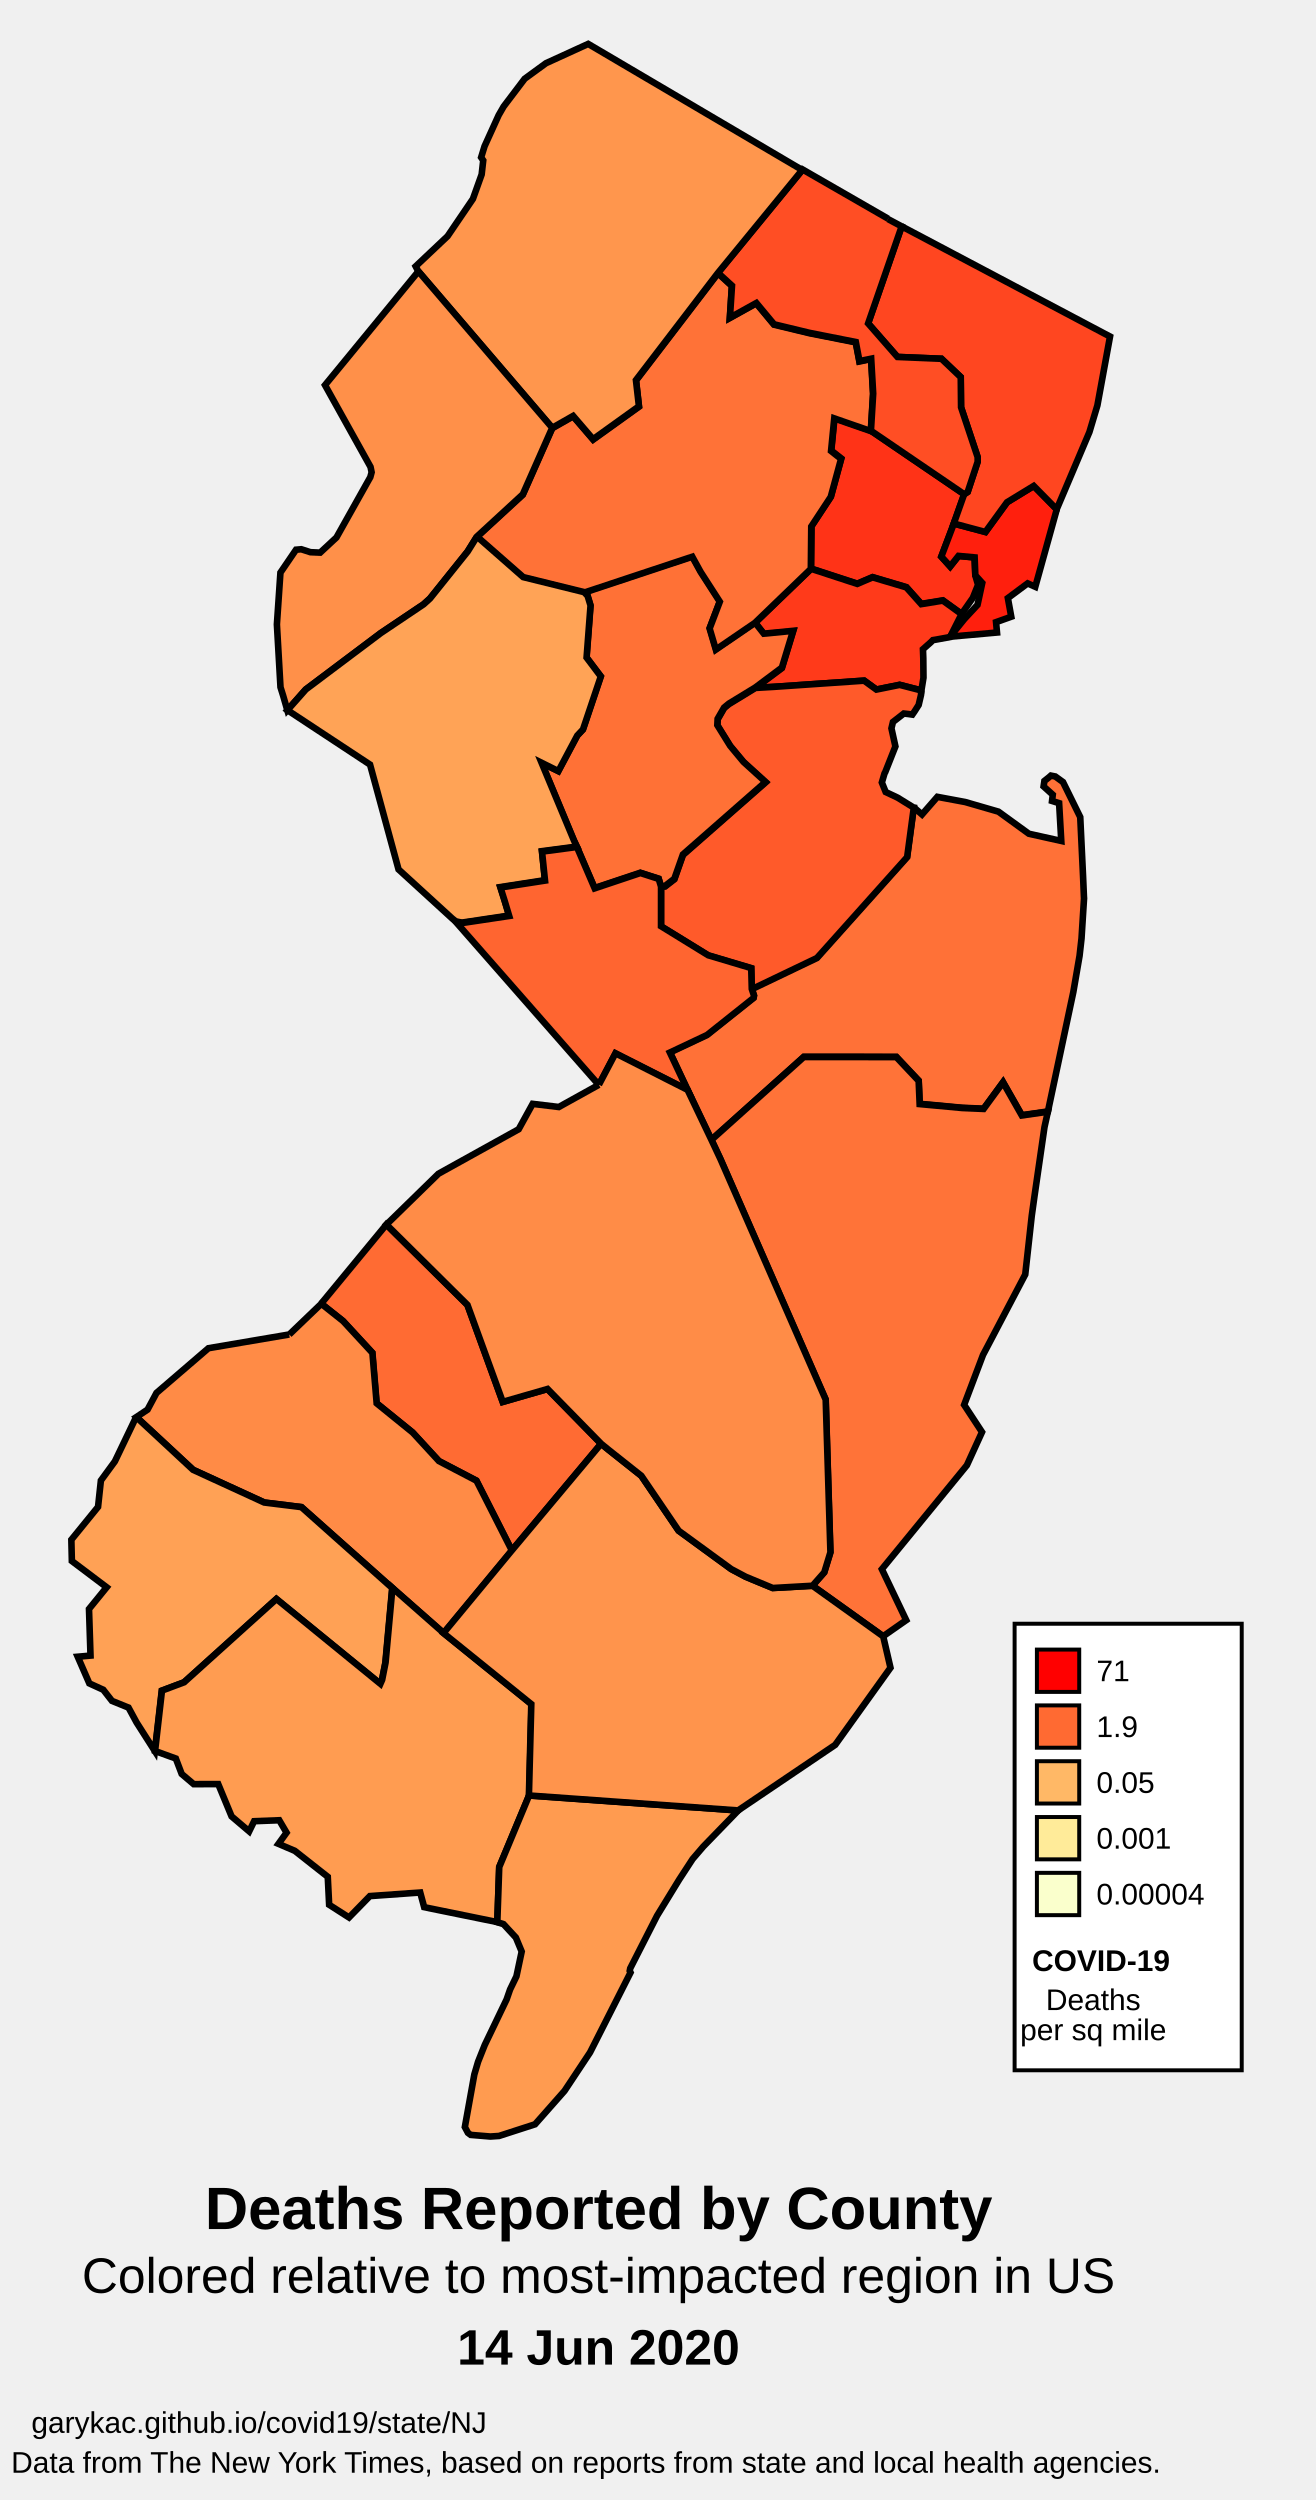
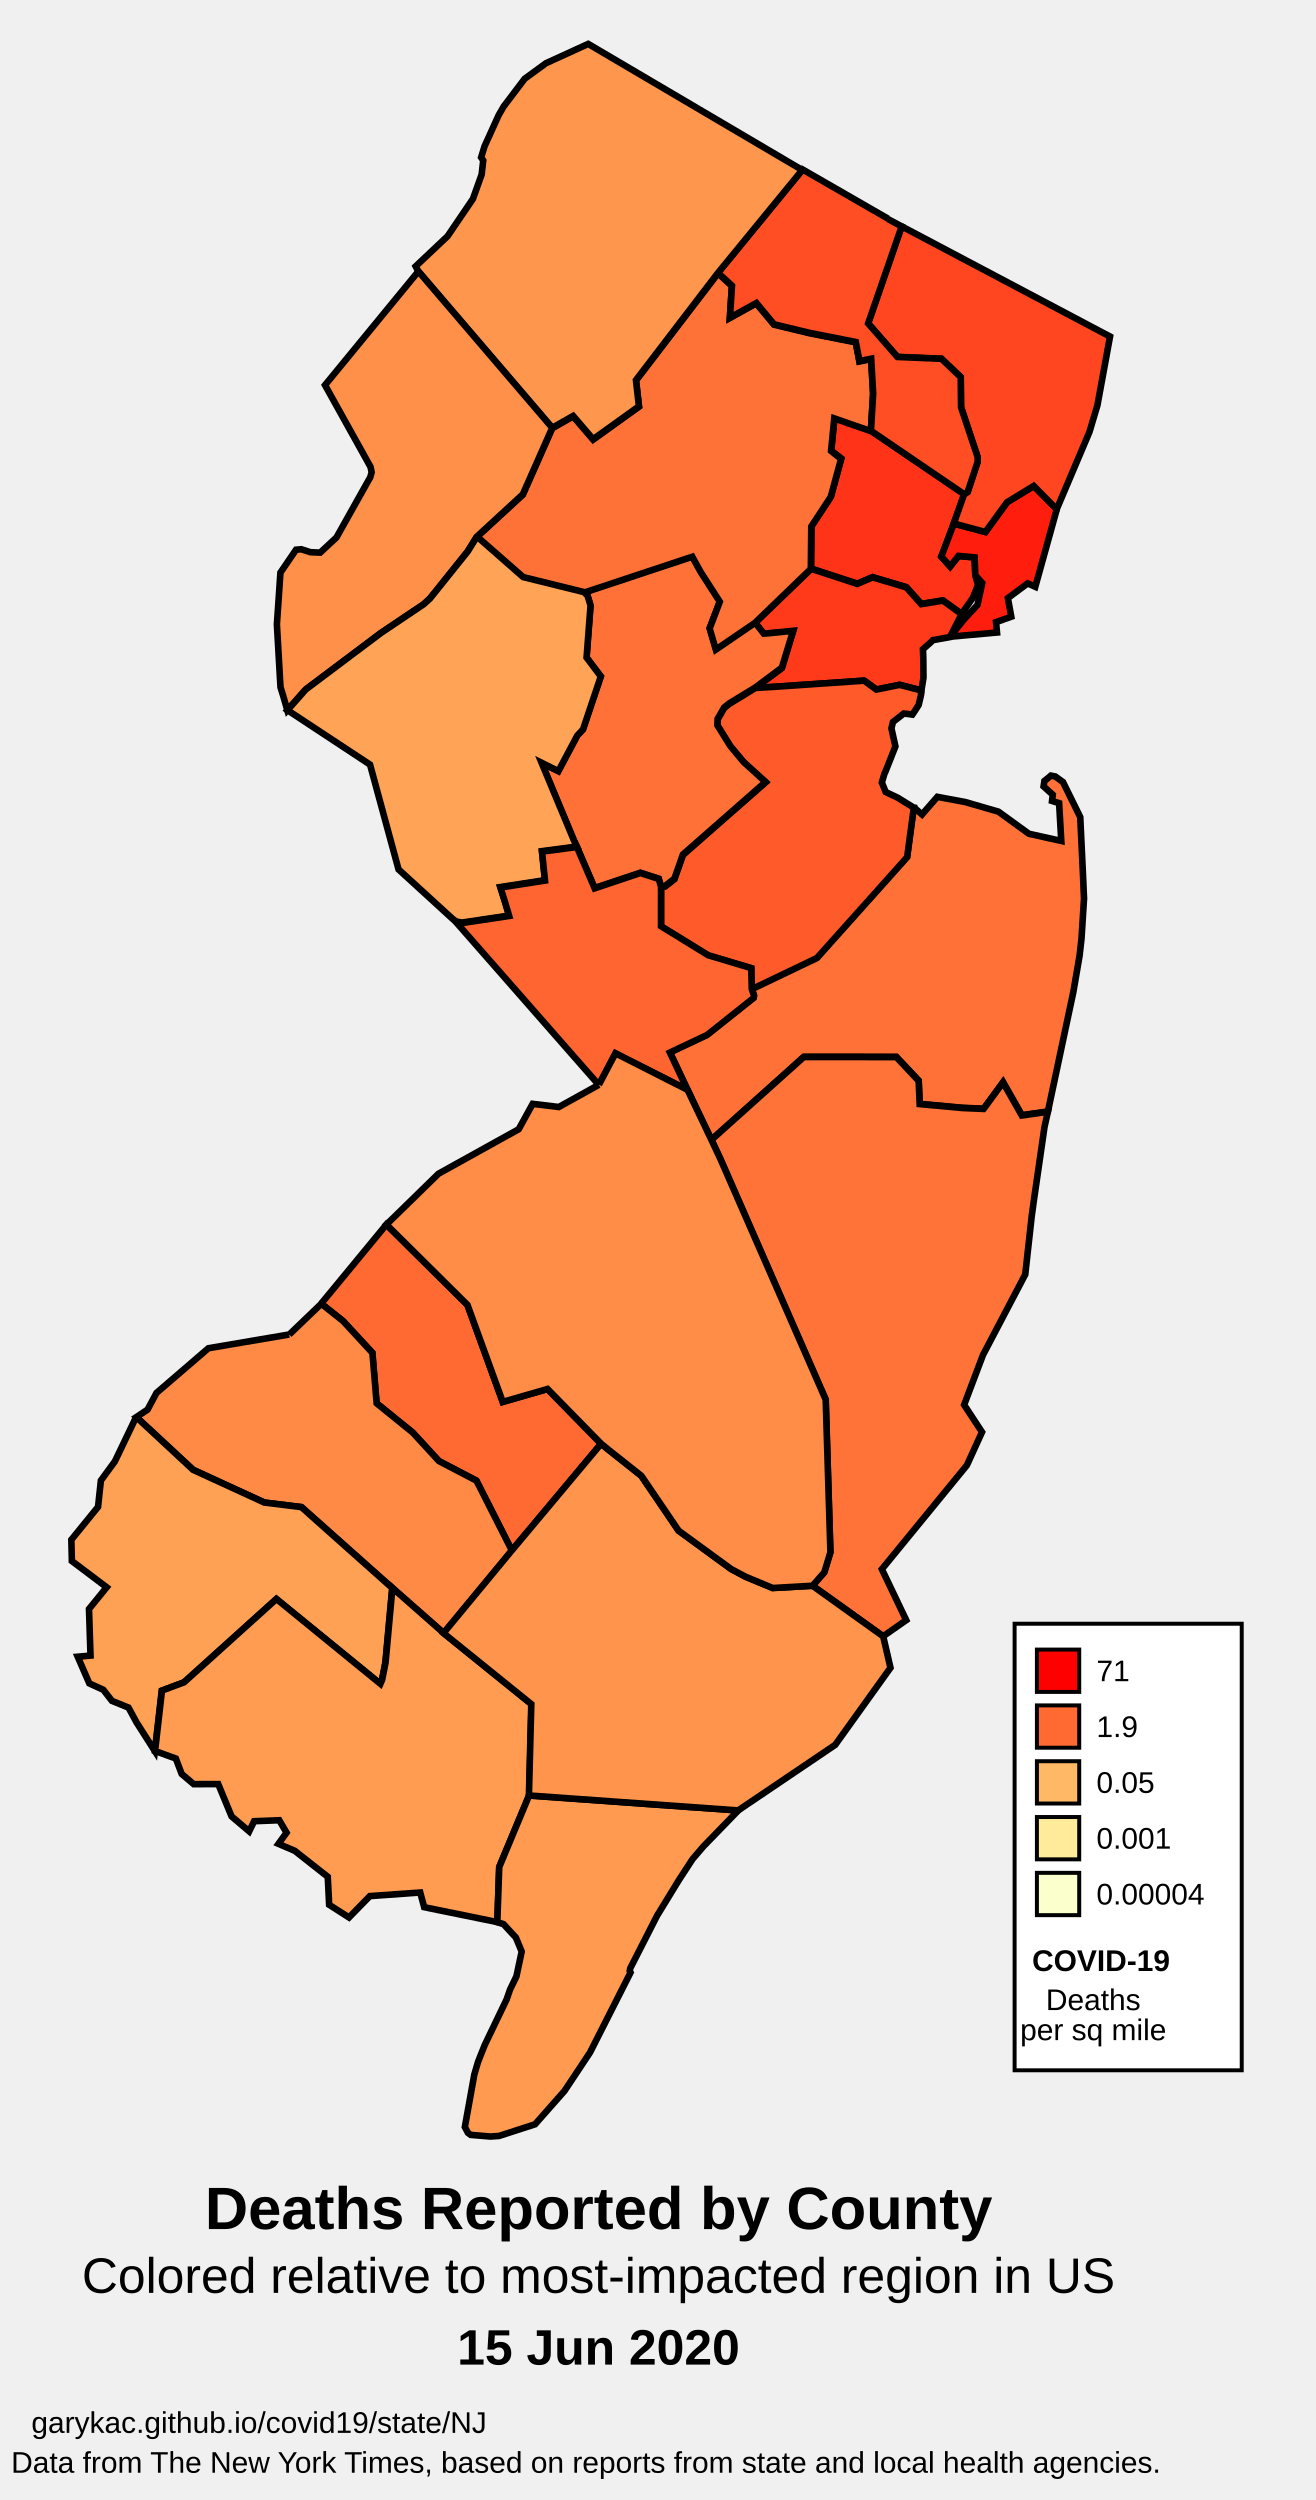
<svg xmlns="http://www.w3.org/2000/svg" width="330" height="627.07" version="1.0" id="svg2">
  <defs id="defs9439" />
  <style id="style6">
  #counties {fill:#d0d0d0;stroke:#000;stroke-width:.178;} 
  #borders {fill:none;stroke:#221e1f;stroke-width:.891;} 
  #separator {fill:none;stroke:#a9a9a9;stroke-width:2.318;}
  #legend-1 {fill:#ff0000;}
  #legend-2 {fill:#ff6a32;}
  #legend-3 {fill:#ffb866;}
  #legend-4 {fill:#ffeb99;}
  #legend-5 {fill:#faffcc;}
  #c34001 {fill:#ff944c;}
  #c34003 {fill:#ff4620;}
  #c34005 {fill:#ff8c47;}
-   #c34007 {fill:#ff6b33;}
-   #c34009 {fill:#ff9b50;}
+   #c34007 {fill:#ff6a33;}
+   #c34009 {fill:#ff9a50;}
  #c34011 {fill:#ff9c51;}
  #c34013 {fill:#ff3317;}
-   #c34015 {fill:#ff8b46;}
-   #c34017 {fill:#ff1f0d;}
+   #c34015 {fill:#ff8a45;}
+   #c34017 {fill:#ff1e0d;}
  #c34019 {fill:#ffa356;}
  #c34021 {fill:#ff6530;}
  #c34023 {fill:#ff5a2a;}
-   #c34025 {fill:#ff7137;}
+   #c34025 {fill:#ff7136;}
  #c34027 {fill:#ff7237;}
  #c34029 {fill:#ff7338;}
  #c34031 {fill:#ff4e24;}
  #c34033 {fill:#ffa155;}
  #c34035 {fill:#ff7136;}
  #c34037 {fill:#ff964d;}
  #c34039 {fill:#ff3a1a;}
  #c34041 {fill:#ff9049;}
 </style>
  <g id="layer1" style="display:inline" transform="translate(0,1.0703125e-5)">
    <g id="g10509" transform="translate(-622.3246,8.460373)">
      <rect y="398.82" x="876.817" height="112.008" width="56.966" id="rect10421" style="fill:#ffffff;fill-opacity:1;stroke:#000000;stroke-width:1;stroke-linecap:round;stroke-linejoin:miter;stroke-miterlimit:4;stroke-dasharray:none;stroke-dashoffset:0;stroke-opacity:1" />
      <rect y="405.301" x="882.409" height="10.615" width="10.615" id="legend-1" style="stroke:#000000;stroke-width:1" />
      <rect style="stroke:#000000;stroke-width:1" id="legend-2" width="10.615" height="10.615" x="882.409" y="419.301" />
      <rect y="433.301" x="882.409" height="10.615" width="10.615" id="legend-3" style="stroke:#000000;stroke-width:1" />
      <rect style="stroke:#000000;stroke-width:1" id="legend-4" width="10.615" height="10.615" x="882.409" y="447.301" />
      <rect y="461.301" x="882.409" height="10.615" width="10.615" id="legend-5" style="stroke:#000000;stroke-width:1" />
      <text id="text10456" y="413.239" x="897.338" style="font-style:normal;font-weight:normal;font-size:7.5px;line-height:125%;font-family:sans-serif;letter-spacing:0px;word-spacing:0px;fill:#000000;fill-opacity:1;stroke:none;stroke-width:1px;stroke-linecap:butt;stroke-linejoin:miter;stroke-opacity:1" xml:space="preserve">
        <tspan style="font-style:normal;font-variant:normal;font-weight:normal;font-stretch:normal;font-family:Arial;-inkscape-font-specification:Arial" y="413.239" x="897.338" id="tspan10458">71</tspan>
      </text>
      <text xml:space="preserve" style="font-style:normal;font-weight:normal;font-size:7.5px;line-height:125%;font-family:sans-serif;letter-spacing:0px;word-spacing:0px;fill:#000000;fill-opacity:1;stroke:none;stroke-width:1px;stroke-linecap:butt;stroke-linejoin:miter;stroke-opacity:1" x="897.338" y="427.239" id="text10460">
        <tspan id="tspan10462" x="897.338" y="427.239" style="font-style:normal;font-variant:normal;font-weight:normal;font-stretch:normal;font-family:Arial;-inkscape-font-specification:Arial">1.9</tspan>
      </text>
      <text id="text10464" y="441.239" x="897.338" style="font-style:normal;font-weight:normal;font-size:7.5px;line-height:125%;font-family:sans-serif;letter-spacing:0px;word-spacing:0px;fill:#000000;fill-opacity:1;stroke:none;stroke-width:1px;stroke-linecap:butt;stroke-linejoin:miter;stroke-opacity:1" xml:space="preserve">
        <tspan style="font-style:normal;font-variant:normal;font-weight:normal;font-stretch:normal;font-family:Arial;-inkscape-font-specification:Arial" y="441.239" x="897.338" id="tspan10466">0.05</tspan>
      </text>
      <text xml:space="preserve" style="font-style:normal;font-weight:normal;font-size:7.5px;line-height:125%;font-family:sans-serif;letter-spacing:0px;word-spacing:0px;fill:#000000;fill-opacity:1;stroke:none;stroke-width:1px;stroke-linecap:butt;stroke-linejoin:miter;stroke-opacity:1" x="897.338" y="455.239" id="text10468">
        <tspan id="tspan10470" x="897.338" y="455.239" style="font-style:normal;font-variant:normal;font-weight:normal;font-stretch:normal;font-family:Arial;-inkscape-font-specification:Arial">0.001</tspan>
      </text>
      <text id="text10472" y="469.239" x="897.338" style="font-style:normal;font-weight:normal;font-size:7.5px;line-height:125%;font-family:sans-serif;letter-spacing:0px;word-spacing:0px;fill:#000000;fill-opacity:1;stroke:none;stroke-width:1px;stroke-linecap:butt;stroke-linejoin:miter;stroke-opacity:1" xml:space="preserve">
        <tspan style="font-style:normal;font-variant:normal;font-weight:normal;font-stretch:normal;font-family:Arial;-inkscape-font-specification:Arial" y="469.239" x="897.338" id="tspan10474">0.00004</tspan>
      </text>
      <g transform="translate(0,-2.192453)" id="g10492">
        <text xml:space="preserve" style="font-style:normal;font-weight:normal;font-size:7.5px;line-height:125%;font-family:sans-serif;text-align:center;letter-spacing:0px;word-spacing:0px;text-anchor:middle;fill:#000000;fill-opacity:1;stroke:none;stroke-width:1px;stroke-linecap:butt;stroke-linejoin:miter;stroke-opacity:1" x="905.319" y="497.919" id="text10480">
          <tspan id="tspan10482" x="905.319" y="497.919" style="font-style:normal;font-variant:normal;font-weight:normal;font-stretch:normal;font-family:Arial;-inkscape-font-specification:Arial;text-align:center;text-anchor:middle">Deaths</tspan>
        </text>
        <text id="text10484" y="505.458" x="905.319" style="font-style:normal;font-weight:normal;font-size:7.5px;line-height:125%;font-family:sans-serif;text-align:center;letter-spacing:0px;word-spacing:0px;text-anchor:middle;fill:#000000;fill-opacity:1;stroke:none;stroke-width:1px;stroke-linecap:butt;stroke-linejoin:miter;stroke-opacity:1" xml:space="preserve">
          <tspan style="font-style:normal;font-variant:normal;font-weight:normal;font-stretch:normal;font-family:Arial;-inkscape-font-specification:Arial;text-align:center;text-anchor:middle" y="505.458" x="905.319" id="tspan10486">per sq mile</tspan>
        </text>
      </g>
      <text id="text10488" y="485.919" x="905.319" style="font-style:normal;font-weight:normal;font-size:7.5px;line-height:125%;font-family:sans-serif;text-align:center;letter-spacing:0px;word-spacing:0px;text-anchor:middle;fill:#000000;fill-opacity:1;stroke:none;stroke-width:1px;stroke-linecap:butt;stroke-linejoin:miter;stroke-opacity:1" xml:space="preserve">
        <tspan style="font-style:normal;font-variant:normal;font-weight:bold;font-stretch:normal;font-family:Arial;-inkscape-font-specification:'Arial Bold';text-align:center;text-anchor:middle" y="485.919" x="905.319" id="tspan10490">COVID-19</tspan>
      </text>
    </g>
    <text xml:space="preserve" style="font-style:normal;font-weight:normal;font-size:7.5px;line-height:125%;font-family:sans-serif;text-align:center;letter-spacing:0px;word-spacing:0px;text-anchor:middle;fill:#000000;fill-opacity:1;stroke:none;stroke-width:1px;stroke-linecap:butt;stroke-linejoin:miter;stroke-opacity:1" x="151.849" y="620.237" id="text10498">
      <tspan id="tspan10500" x="151.849" y="620.237" style="font-style:normal;font-variant:normal;font-weight:normal;font-stretch:normal;font-family:Arial;-inkscape-font-specification:Arial;text-align:center;text-anchor:middle">Data from The New York Times, based on reports from state and local health agencies.</tspan>
    </text>
    <g id="g10510" transform="translate(-504.6264,0.4679467)">
      <text xml:space="preserve" style="font-style:normal;font-weight:normal;font-size:7.5px;line-height:125%;font-family:sans-serif;text-align:center;letter-spacing:0px;word-spacing:0px;text-anchor:middle;fill:#000000;fill-opacity:1;stroke:none;stroke-width:1px;stroke-linecap:butt;stroke-linejoin:miter;stroke-opacity:1" x="661.613" y="558.64" id="text10502">
        <tspan id="tspan10504" x="661.613" y="558.64" style="font-style:normal;font-variant:normal;font-weight:bold;font-stretch:normal;font-size:15px;font-family:Arial;-inkscape-font-specification:'Arial Bold';text-align:center;text-anchor:middle">Deaths Reported by County</tspan>
      </text>
      <text id="text10506" y="574.64" x="661.57" style="font-style:normal;font-weight:normal;font-size:7.5px;line-height:125%;font-family:sans-serif;text-align:center;letter-spacing:0px;word-spacing:0px;text-anchor:middle;fill:#000000;fill-opacity:1;stroke:none;stroke-width:1px;stroke-linecap:butt;stroke-linejoin:miter;stroke-opacity:1" xml:space="preserve">
        <tspan style="font-style:normal;font-variant:normal;font-weight:normal;font-stretch:normal;font-size:12.5px;font-family:Arial;-inkscape-font-specification:Arial;text-align:center;text-anchor:middle" y="574.64" x="661.57" id="tspan10508">Colored relative to most-impacted region in US</tspan>
      </text>
      <text xml:space="preserve" style="font-style:normal;font-weight:normal;font-size:7.5px;line-height:125%;font-family:sans-serif;text-align:center;letter-spacing:0px;word-spacing:0px;text-anchor:middle;fill:#000000;fill-opacity:1;stroke:none;stroke-width:1px;stroke-linecap:butt;stroke-linejoin:miter;stroke-opacity:1" x="661.57" y="592.64" id="text10536">
-         <tspan id="tspan10538" x="661.57" y="592.64" style="font-style:normal;font-variant:normal;font-weight:bold;font-stretch:normal;font-size:12.5px;font-family:Arial;-inkscape-font-specification:'Arial Bold';text-align:center;text-anchor:middle">14 Jun 2020</tspan>
+         <tspan id="tspan10538" x="661.57" y="592.64" style="font-style:normal;font-variant:normal;font-weight:bold;font-stretch:normal;font-size:12.5px;font-family:Arial;-inkscape-font-specification:'Arial Bold';text-align:center;text-anchor:middle">15 Jun 2020</tspan>
      </text>
    </g>
    <text id="text10516" y="610.237" x="7.866" style="font-style:normal;font-weight:normal;font-size:7.5px;line-height:125%;font-family:sans-serif;text-align:end;letter-spacing:0px;word-spacing:0px;text-anchor:end;fill:#000000;fill-opacity:1;stroke:none;stroke-width:1px;stroke-linecap:butt;stroke-linejoin:miter;stroke-opacity:1" xml:space="preserve">
      <tspan style="font-style:normal;font-variant:normal;font-weight:normal;font-stretch:normal;font-family:Arial;-inkscape-font-specification:Arial;text-align:start;text-anchor:start" y="610.237" x="7.866" id="tspan10518">garykac.github.io/covid19/state/NJ</tspan>
    </text>
  </g>
  <g id="layer2" style="display:inline;fill:#fff;stroke:#000;stroke-width:.178;" transform="translate(0,1.0703125e-5)">
    <g id="g25761" transform="matrix(9.136597,1.812447,-1.812447,9.136597,-7596.108,-3365.373)">
      <path id="c34025" d="m 898.58,212.247 0.259,0.148 0.313,-0.546 0.762,-0.009 0.929,0.08 0.919,0.424 0.894,0.021 -0.255,-0.987 -0.198,-0.021 -0.014,-0.169 -0.286,-0.171 -0.007,-0.149 0.089,-0.105 0.055,-0.07 0.121,0 0.232,0.107 0.639,0.835 0.385,1.55 0.13,0.535 0.011,0.04 0.144,1.075 0.039,0.467 0.025,0.99 -0.045,3.287 -0.669,0.236 -0.669,-0.774 -0.374,0.802 -0.571,0.088 -1.144,0.119 -0.148,-0.609 -0.715,-0.51 -2.444,0.483 -2.007,2.676 -0.893,-1.196 -0.665,-0.901 0.891,-0.659 1.034,-1.221 0,-0.06 -0.095,-0.168 1.559,-1.166 1.854,-3.136 -0.084,-1.347" style="stroke:#000" />
      <path id="c34029" d="m 894.98,222.097 2.007,-2.676 2.444,-0.483 0.715,0.51 0.148,0.609 1.144,-0.119 0.571,-0.088 0.374,-0.802 0.669,0.774 0.669,-0.235 -0.009,0.426 0.098,1.879 0.03,0.523 0.136,1.59 -0.694,2.345 -0.237,1.418 0.615,0.626 -0.226,0.956 -1.701,3.19 0.91,1.219 -0.524,0.546 -2.134,-0.967 0.241,-0.415 0.057,-0.562 -0.925,-4.009 -4.042,-5.804 -0.337,-0.458" style="stroke:#000" />
      <path id="c34013" d="m 895.48,202.527 2.797,1.189 -0.121,0.829 -0.158,0.939 0.285,0.213 0.165,-0.321 0.434,-0.045 0.112,0.469 0.122,0.237 -0.07,0.371 -0.211,0.481 -0.566,-0.259 -0.552,0.206 -0.482,-0.364 -0.945,-0.088 -0.37,0.253 -1.3,-0.157 -0.211,-1.122 0.359,-0.884 0.074,-1.059 -0.306,-0.156 -0.086,-0.878 1.032,0.144" style="stroke:#000" />
      <path id="c34039" d="m 894.62,206.487 1.3,0.157 0.37,-0.253 0.945,0.088 0.482,0.364 0.552,-0.206 0.566,0.259 -0.186,0.666 -0.356,0.141 -0.08,0.03 -0.039,0.06 -0.176,0.232 0.056,0.236 0.107,0.515 0.012,0.346 -0.604,-0.034 -0.589,0.246 -0.371,-0.171 -2.349,0.636 -0.483,0.125 0.595,-0.661 0.103,-1.03 -0.758,0.228 -0.293,-0.251 1.196,-1.719" style="stroke:#000" />
      <path id="c34017" d="m 900.8,203.627 -0.162,2.161 -0.22,-0.05 -0.445,0.492 0.187,0.474 -0.373,0.223 0.079,0.269 -1.218,0.357 0.287,-0.545 0.272,-0.441 0.01,-0.602 -0.223,-0.167 -0.112,-0.469 -0.434,0.045 -0.165,0.321 -0.285,-0.213 0.158,-0.939 0.88,0.058 0.415,-0.899 0.62,-0.571 0.729,0.496" style="stroke:#000" />
      <path id="c34003" d="m 895.22,196.967 6.081,1.819 0.027,1.884 -0.071,0.747 -0.46,2.211 -0.729,-0.496 -0.62,0.571 -0.415,0.899 -0.88,-0.058 0.121,-0.829 0.08,-0.08 0.105,-0.85 -0.025,-0.122 -0.699,-1.228 -0.166,-0.795 -0.605,-0.384 -1.173,0.182 -0.95,-0.732 0.378,-2.739" style="stroke:#000" />
      <path id="c34023" d="m 898.17,209.117 0.016,0.129 -0.009,0.273 -0.076,0.195 -0.041,0.094 -0.112,0.006 -0.119,0.01 -0.242,0.28 -0.007,0.176 0.2,0.457 -0.135,0.737 -0.011,0.03 -0.023,0.257 0.151,0.231 0.343,0.086 0.471,0.176 0.01,0 0.084,1.347 -1.854,3.136 -1.559,1.166 -0.124,-0.548 -1.204,-0.114 -1.398,-0.52 -0.207,-1.046 0.105,-0.03 0.209,-0.241 0.099,-0.686 1.802,-2.349 -0.687,-0.414 -0.435,-0.353 -0.449,-0.481 -0.025,-0.168 0.112,-0.331 0.105,-0.129 0.617,-0.568 0.483,-0.125 2.349,-0.636 0.371,0.171 0.589,-0.246 0.604,0.034" style="stroke:#000" />
      <path id="c34035" d="m 893.42,208.197 0.293,0.251 0.758,-0.228 -0.103,1.03 -0.595,0.661 -0.617,0.568 -0.105,0.129 -0.112,0.331 0.025,0.168 0.449,0.481 0.435,0.353 0.687,0.414 -1.802,2.349 -0.099,0.686 -0.209,0.241 -0.105,0.03 -0.102,-0.191 -0.515,-0.06 -1.127,0.644 -0.69,-1.004 -0.107,-0.144 -1.263,-1.884 0.487,0.132 0.313,-1.038 0.119,-0.191 0.193,-1.494 -0.475,-0.424 -0.168,-1.395 -0.128,-0.24 -0.112,-0.08 2.676,-1.519 0.299,0.356 0.664,0.688 -0.129,0.761 0.275,0.524 0.891,-0.909" style="stroke:#000" />
      <path id="c34027" d="m 890.61,199.167 0.438,0.266 0.113,0.856 0.621,-0.526 0.58,0.47 0.98,0.04 1.272,0 0.196,0.485 0.297,-0.125 0.236,0.911 0.135,0.993 -1.032,-0.144 0.086,0.878 0.306,0.156 -0.074,1.059 -0.359,0.884 0.211,1.122 -1.196,1.719 -0.891,0.909 -0.275,-0.524 0.129,-0.761 -0.664,-0.688 -0.299,-0.356 -2.676,1.519 -1.688,-0.078 -1.431,-0.828 0.994,-1.361 0.429,-1.911 0.491,-0.425 0.65,0.51 1.038,-1.109 -0.216,-0.676 1.599,-3.251" style="stroke:#000" />
      <path id="c34031" d="m 894.82,196.847 0.401,0.121 -0.378,2.739 0.95,0.732 1.173,-0.182 0.605,0.384 0.166,0.795 0.699,1.228 0.025,0.122 -0.105,0.85 -0.08,0.08 -2.797,-1.189 -0.135,-0.993 -0.236,-0.911 -0.297,0.125 -0.196,-0.485 -1.272,0 -0.98,-0.04 -0.58,-0.47 -0.621,0.526 -0.113,-0.856 -0.438,-0.266 1.694,-3.173 2.516,0.852" style="stroke:#000" />
      <path id="c34037" d="m 892.3,195.997 -1.694,3.173 -1.599,3.251 0.216,0.676 -1.038,1.109 -0.65,-0.51 -0.491,0.425 -4.356,-3.432 -0.096,-0.119 0.685,-0.963 0.474,-1.118 0.103,-0.692 -0.032,-0.378 -0.071,-0.07 0.032,-0.313 0.209,-0.892 0.087,-0.257 0.41,-0.843 0.481,-0.522 1.014,-0.731 6.315,2.209" style="stroke:#000" />
      <path id="c34041" d="m 882.69,200.687 4.356,3.432 -0.429,1.911 -0.994,1.361 -0.166,0.44 -0.749,1.439 -0.137,0.185 -0.979,0.983 -1.688,1.884 -0.376,0.644 -0.187,-0.362 -0.114,-0.209 -0.424,-1.64 -0.178,-1.387 0.292,-0.686 0.136,-0.04 0.257,0.03 0.26,-0.04 0.351,-0.486 0.578,-1.771 0.009,-0.135 -0.057,-0.136 -1.631,-1.922 1.872,-3.496" style="stroke:#000" />
      <path id="c34019" d="m 885.63,207.387 1.431,0.828 1.688,0.078 0.112,0.08 0.128,0.24 0.168,1.395 0.475,0.424 -0.193,1.494 -0.119,0.191 -0.313,1.038 -0.487,-0.132 1.263,1.884 0.107,0.144 -0.896,0.304 0.231,0.75 -1.141,0.416 0.179,0.327 0.201,0.379 -1.211,0.435 -0.168,0 -0.114,-0.06 -1.671,-1.013 -1.302,-2.619 -2.466,-1.005 0.376,-0.644 1.688,-1.884 0.979,-0.983 0.137,-0.185 0.749,-1.439 0.166,-0.44" style="stroke:#000" />
      <path id="c34021" d="m 889.89,215.057 0.69,1.004 1.127,-0.644 0.515,0.06 0.102,0.191 0.207,1.046 1.398,0.52 1.204,0.114 0.124,0.548 0.095,0.168 0,0.06 -1.034,1.221 -0.891,0.659 0.665,0.901 -2.096,-0.588 -0.273,0.918 -4.636,-3.561 0.168,0 1.211,-0.435 -0.201,-0.379 -0.179,-0.327 1.141,-0.416 -0.231,-0.75 0.896,-0.304" style="stroke:#000" />
      <path id="c34007" d="m 885.53,228.467 1.309,-2.433 2.562,1.698 1.44,2.377 1.115,-0.576 1.705,1.167 -1.801,3.288 -1.304,-1.662 -1.094,-0.321 -0.843,-0.617 -1.105,-0.583 -0.377,-1.311 -0.94,-0.685 -0.667,-0.344" style="stroke:#000" />
      <path id="c34015" d="m 884.85,229.447 0.686,-0.981 0.667,0.344 0.94,0.685 0.377,1.311 1.105,0.583 0.843,0.617 1.094,0.321 1.304,1.662 -1.371,2.54 -1.592,-0.925 -2.823,-1.661 -1.006,0.073 -2.052,-0.491 -1.777,-1.097 0.256,-0.255 0.149,-0.489 1.138,-1.452 2.061,-0.786" style="stroke:#000" />
      <path id="c34033" d="m 881.24,232.427 1.777,1.097 2.052,0.491 1.006,-0.073 2.823,1.661 0.21,2.007 0,0.476 -0.025,0.113 -3.19,-1.696 -2.002,2.684 -0.542,0.336 0.134,1.632 -0.632,-0.66 -0.291,-0.351 -0.473,-0.091 -0.287,-0.248 -0.402,-0.095 -0.447,-0.644 0.332,-0.097 -0.284,-1.223 0.353,-0.666 -1.057,-0.511 -0.125,-0.56 0.533,-1.007 -0.063,-0.712 0.269,-0.578 0.329,-1.282" style="stroke:#000" />
      <path id="c34011" d="m 893.6,240.367 -0.413,2.044 0.238,1.466 -2.01,-0.011 -0.182,-0.367 -1.311,0.359 -0.439,0.674 -0.591,-0.232 -0.183,-0.731 -1.006,-0.513 -0.469,-0.099 0.155,-0.338 -0.258,-0.29 -0.658,0.157 -0.078,0.294 -0.543,-0.303 -0.522,-0.783 -0.648,0.13 -0.37,-0.206 -0.236,-0.377 -0.588,-0.09 -0.134,-1.632 0.542,-0.336 2.002,-2.684 3.19,1.696 0.025,-0.113 0,-0.476 -0.21,-2.007 1.592,0.925 2.692,1.415 0.416,2.426" style="stroke:#000" />
      <path id="c34009" d="m 893.6,240.367 5.604,-0.701 -0.733,1.134 -0.218,0.387 -0.248,0.617 -0.394,1.067 -0.433,1.53 0,0.07 0.007,0.01 0.023,0.03 -0.651,2.323 -0.472,1.148 -0.604,1.038 -0.891,0.497 -0.225,0.06 -0.53,0.06 -0.082,-0.04 -0.112,-0.137 -0.025,-1.437 0.032,-0.355 0.089,-0.481 0.339,-1.318 0.039,-0.28 0.099,-0.38 0.009,-0.682 -0.227,-0.339 -0.396,-0.289 -0.175,-0.02 -0.238,-1.466 0.413,-2.044" style="stroke:#000" />
      <path id="c34001" d="m 902.12,234.307 0.357,0.792 -1.056,2.326 -2.221,2.241 -5.604,0.701 -0.416,-2.426 -2.692,-1.415 1.371,-2.54 1.801,-3.288 0.242,0.128 0.986,0.507 1.273,1.255 1.59,0.738 0.426,0.128 0.77,0.154 1.038,-0.268 2.134,0.967" style="stroke:#000" />
      <path id="c34005" d="m 891.72,221.227 0.273,-0.918 2.096,0.588 0.893,1.196 0.337,0.458 4.042,5.804 0.925,4.009 -0.057,0.562 -0.241,0.415 -1.038,0.268 -0.77,-0.154 -0.426,-0.128 -1.59,-0.738 -1.273,-1.255 -0.986,-0.507 -0.242,-0.128 -1.705,-1.167 -1.115,0.576 -1.44,-2.377 -2.562,-1.698 1.109,-1.616 1.885,-1.595 0.236,-0.743 0.707,-0.054 0.942,-0.797" style="stroke:#000" />
    </g>
  </g>
</svg>
